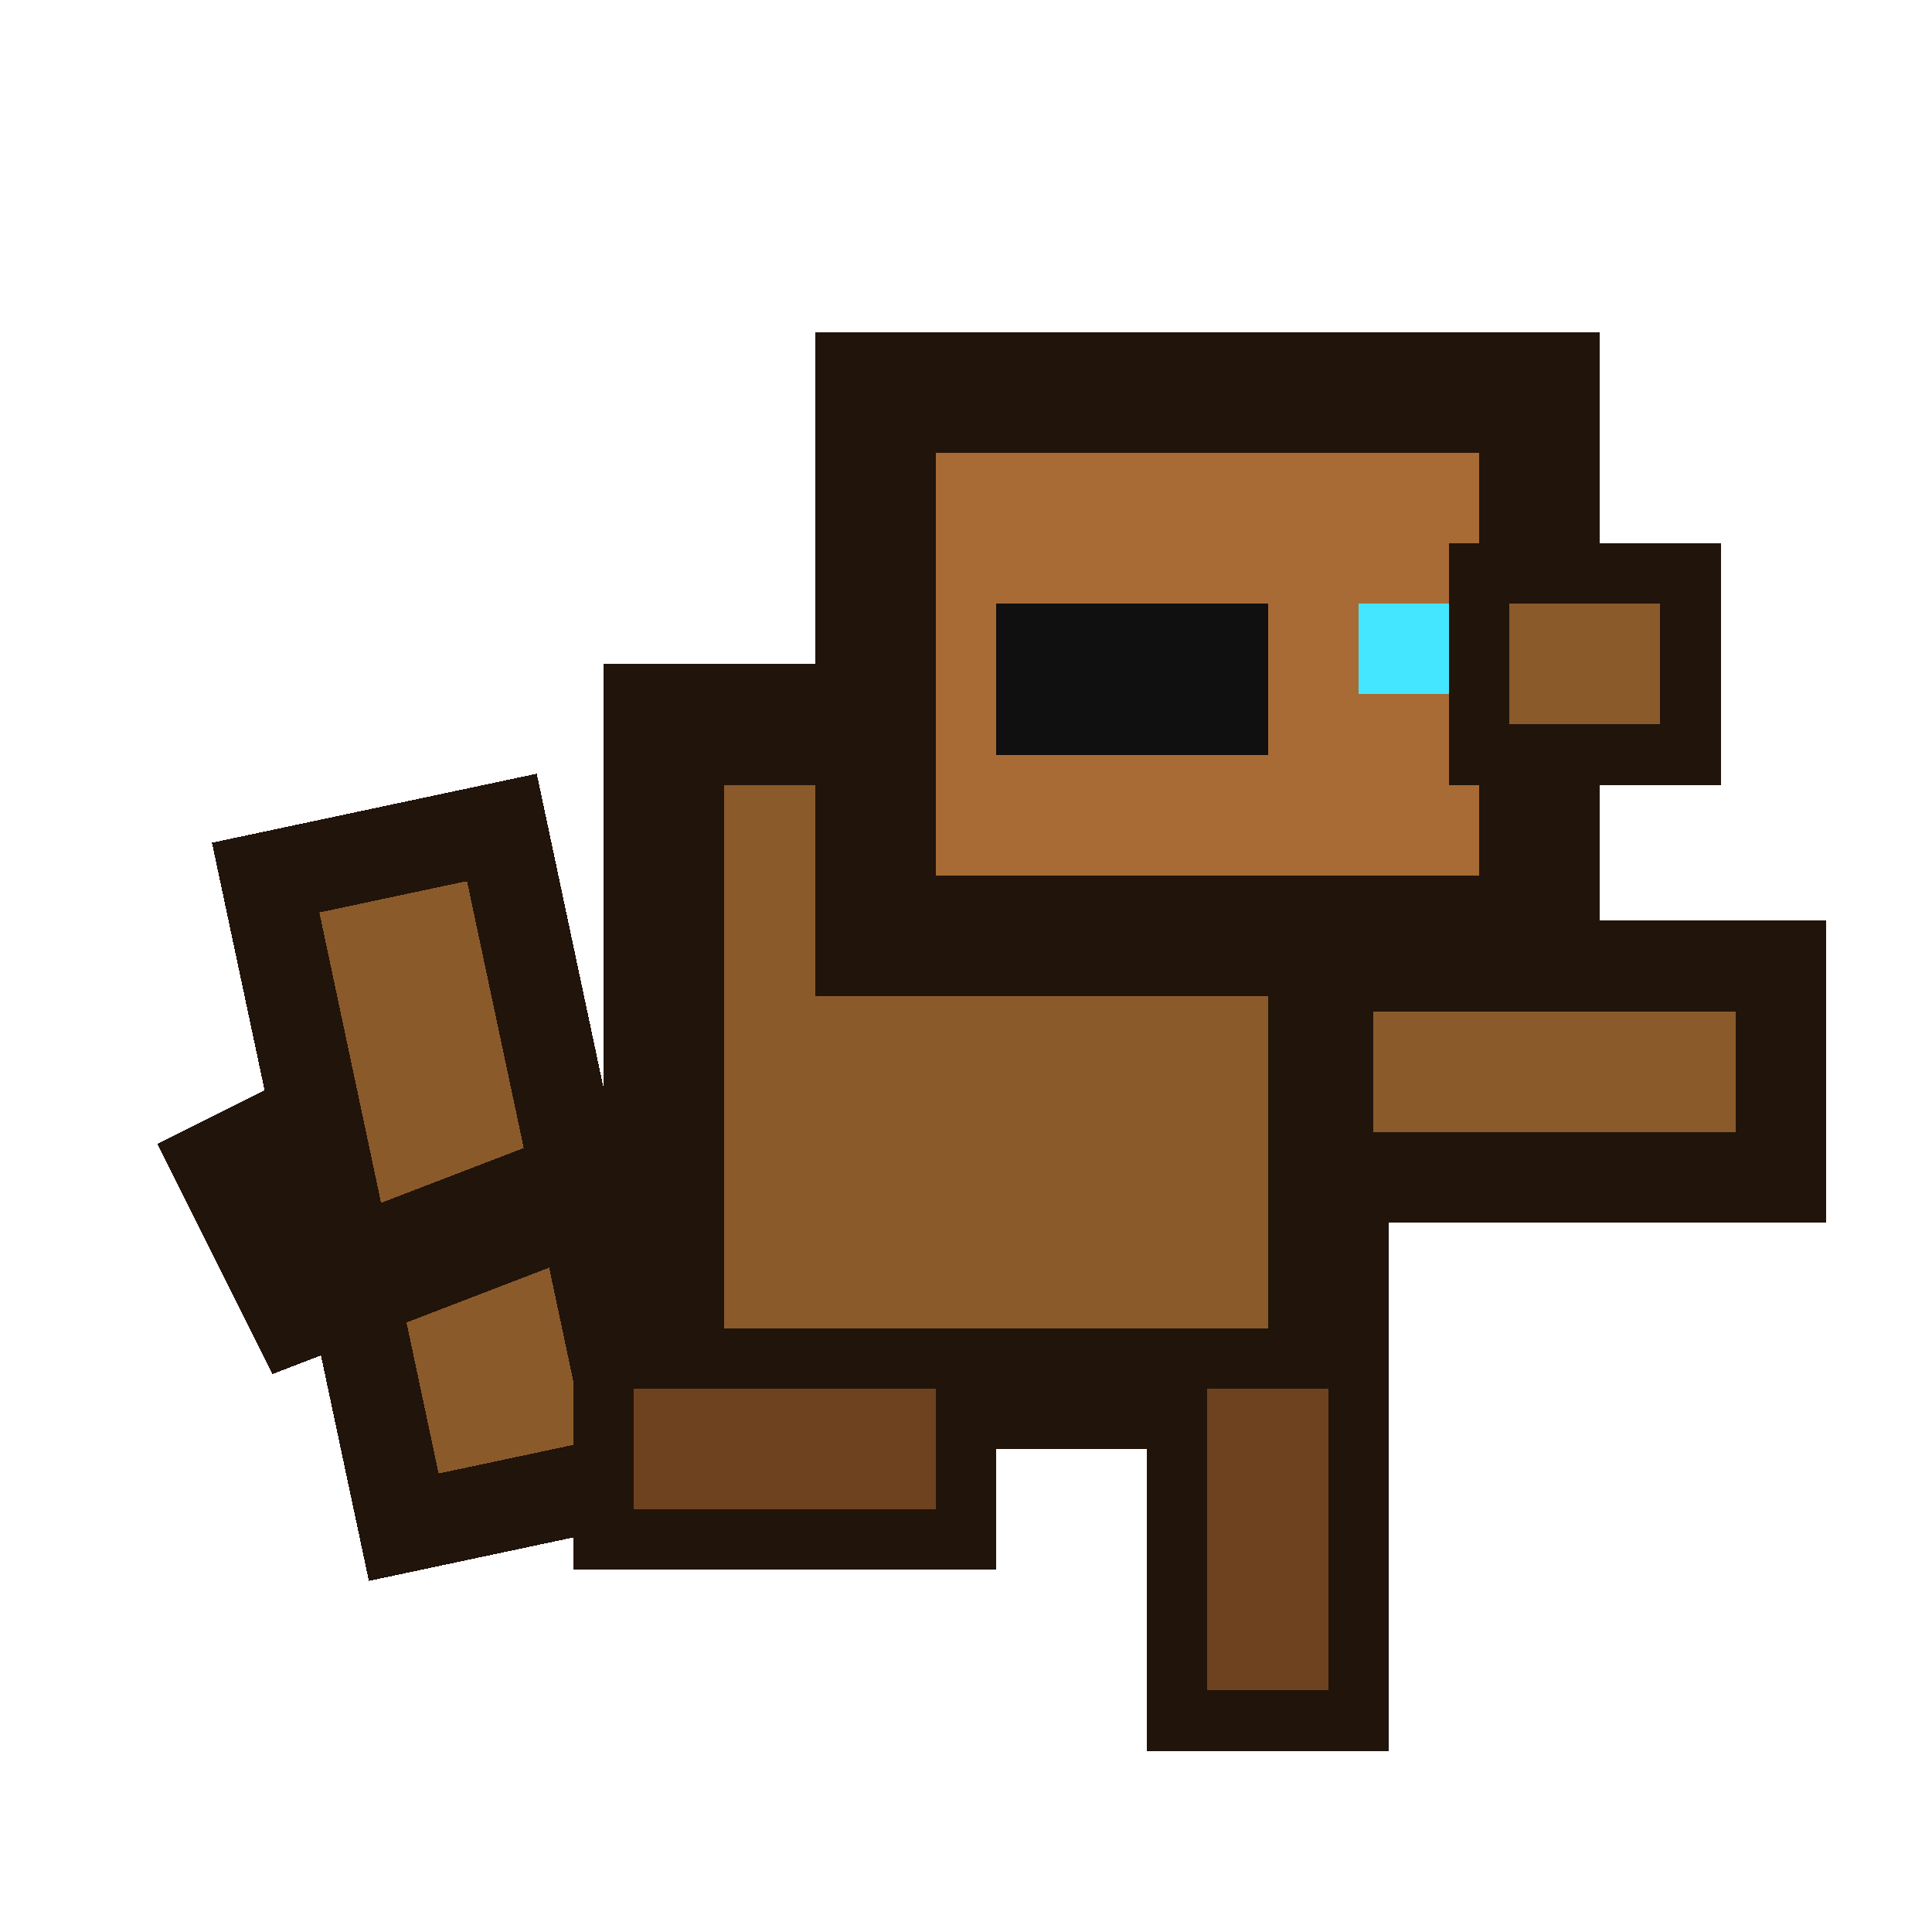
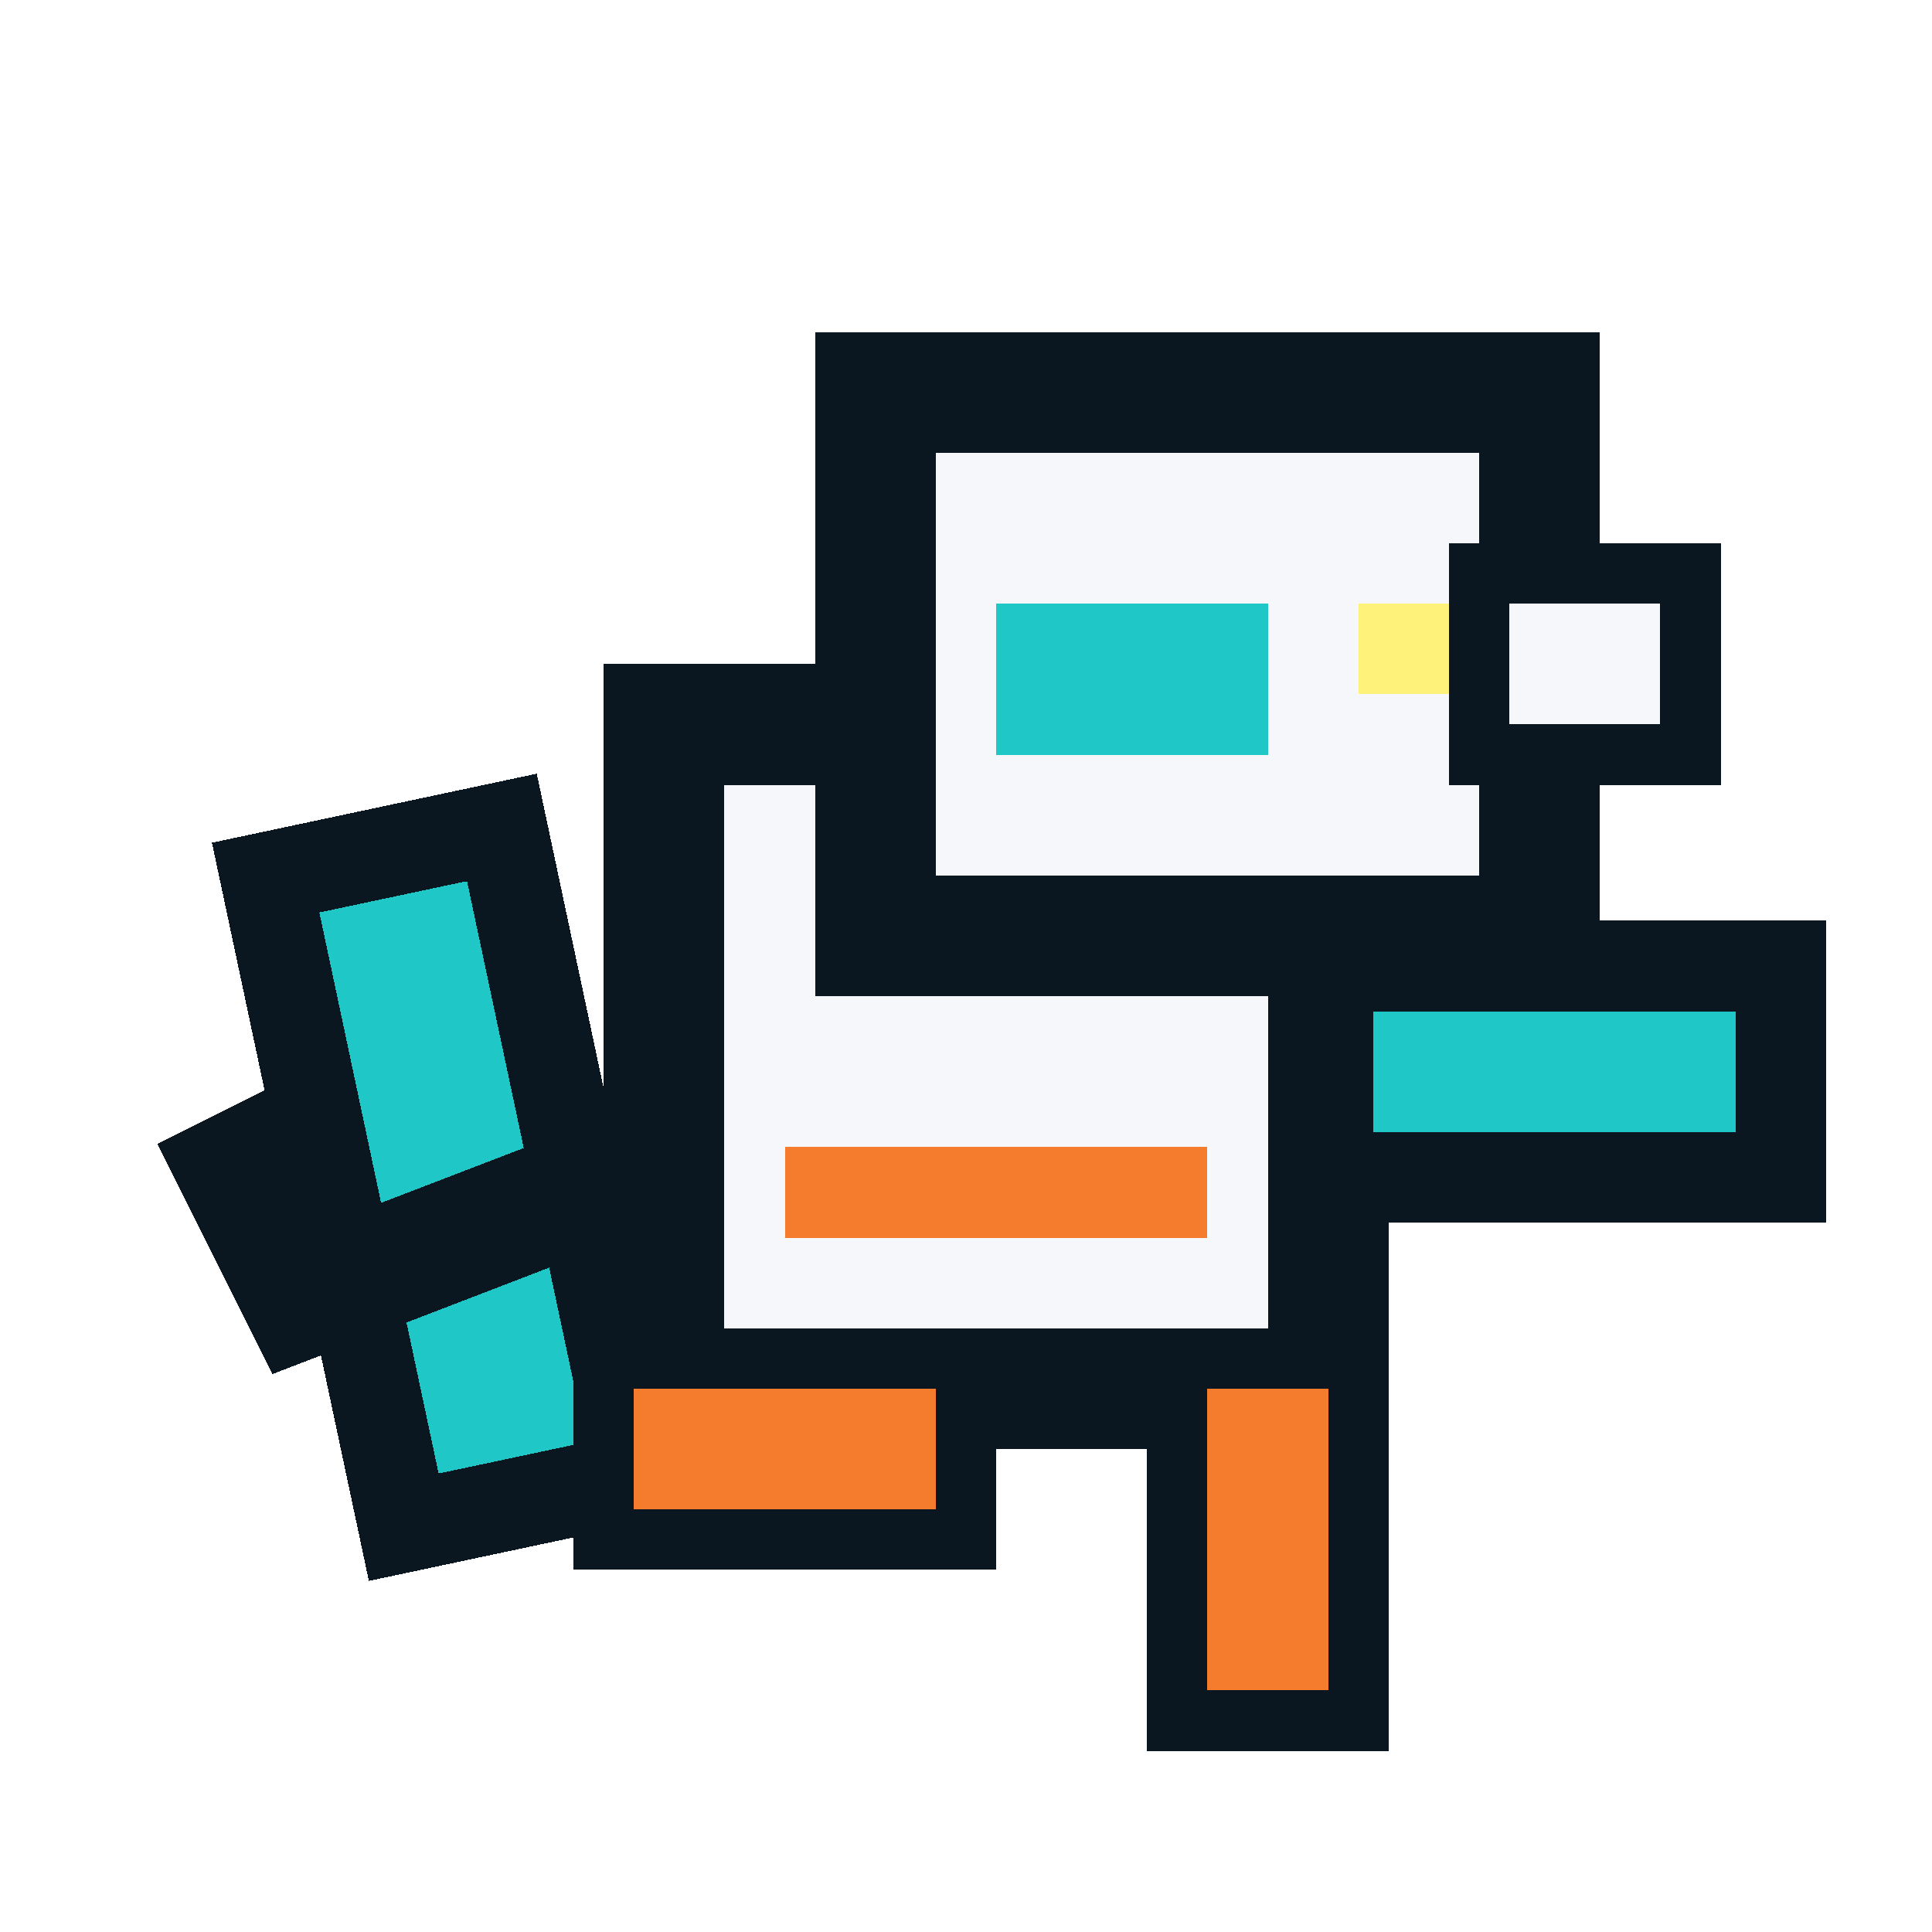
<svg xmlns="http://www.w3.org/2000/svg" width="64" height="64" viewBox="0 0 64 64" shape-rendering="crispEdges">
-   <rect x="22" y="24" width="22" height="22" fill="#8b5a2b" stroke="#21140b" stroke-width="4" />
-   <rect x="29" y="13" width="22" height="18" fill="#a86b35" stroke="#21140b" stroke-width="4" />
-   <rect x="33" y="20" width="9" height="5" fill="#101010" />
-   <rect x="45" y="20" width="3" height="3" fill="#44e6ff" />
-   <rect x="49" y="19" width="7" height="6" fill="#8b5a2b" stroke="#21140b" stroke-width="2" />
-   <rect x="11" y="28" width="8" height="22" fill="#8b5a2b" stroke="#21140b" stroke-width="3" transform="rotate(-12 15 39)" />
-   <rect x="44" y="32" width="15" height="7" fill="#8b5a2b" stroke="#21140b" stroke-width="3" />
-   <rect x="20" y="45" width="12" height="6" fill="#6f421f" stroke="#21140b" stroke-width="2" />
-   <rect x="39" y="45" width="6" height="12" fill="#6f421f" stroke="#21140b" stroke-width="2" />
-   <path d="M23 38 L10 43 L7 37" fill="none" stroke="#21140b" stroke-width="4" />
+   <rect x="22" y="24" width="22" height="22" fill="#f5f7fb" stroke="#0b1720" stroke-width="4" />
+   <rect x="26" y="38" width="14" height="3" fill="#f47c2c" />
+   <rect x="29" y="13" width="22" height="18" fill="#f5f7fb" stroke="#0b1720" stroke-width="4" />
+   <rect x="33" y="20" width="9" height="5" fill="#1fc7c7" />
+   <rect x="45" y="20" width="3" height="3" fill="#fff27a" />
+   <rect x="49" y="19" width="7" height="6" fill="#f5f7fb" stroke="#0b1720" stroke-width="2" />
+   <rect x="11" y="28" width="8" height="22" fill="#1fc7c7" stroke="#0b1720" stroke-width="3" transform="rotate(-12 15 39)" />
+   <rect x="44" y="32" width="15" height="7" fill="#1fc7c7" stroke="#0b1720" stroke-width="3" />
+   <rect x="20" y="45" width="12" height="6" fill="#f47c2c" stroke="#0b1720" stroke-width="2" />
+   <rect x="39" y="45" width="6" height="12" fill="#f47c2c" stroke="#0b1720" stroke-width="2" />
+   <path d="M23 38 L10 43 L7 37" fill="none" stroke="#0b1720" stroke-width="4" />
</svg>
